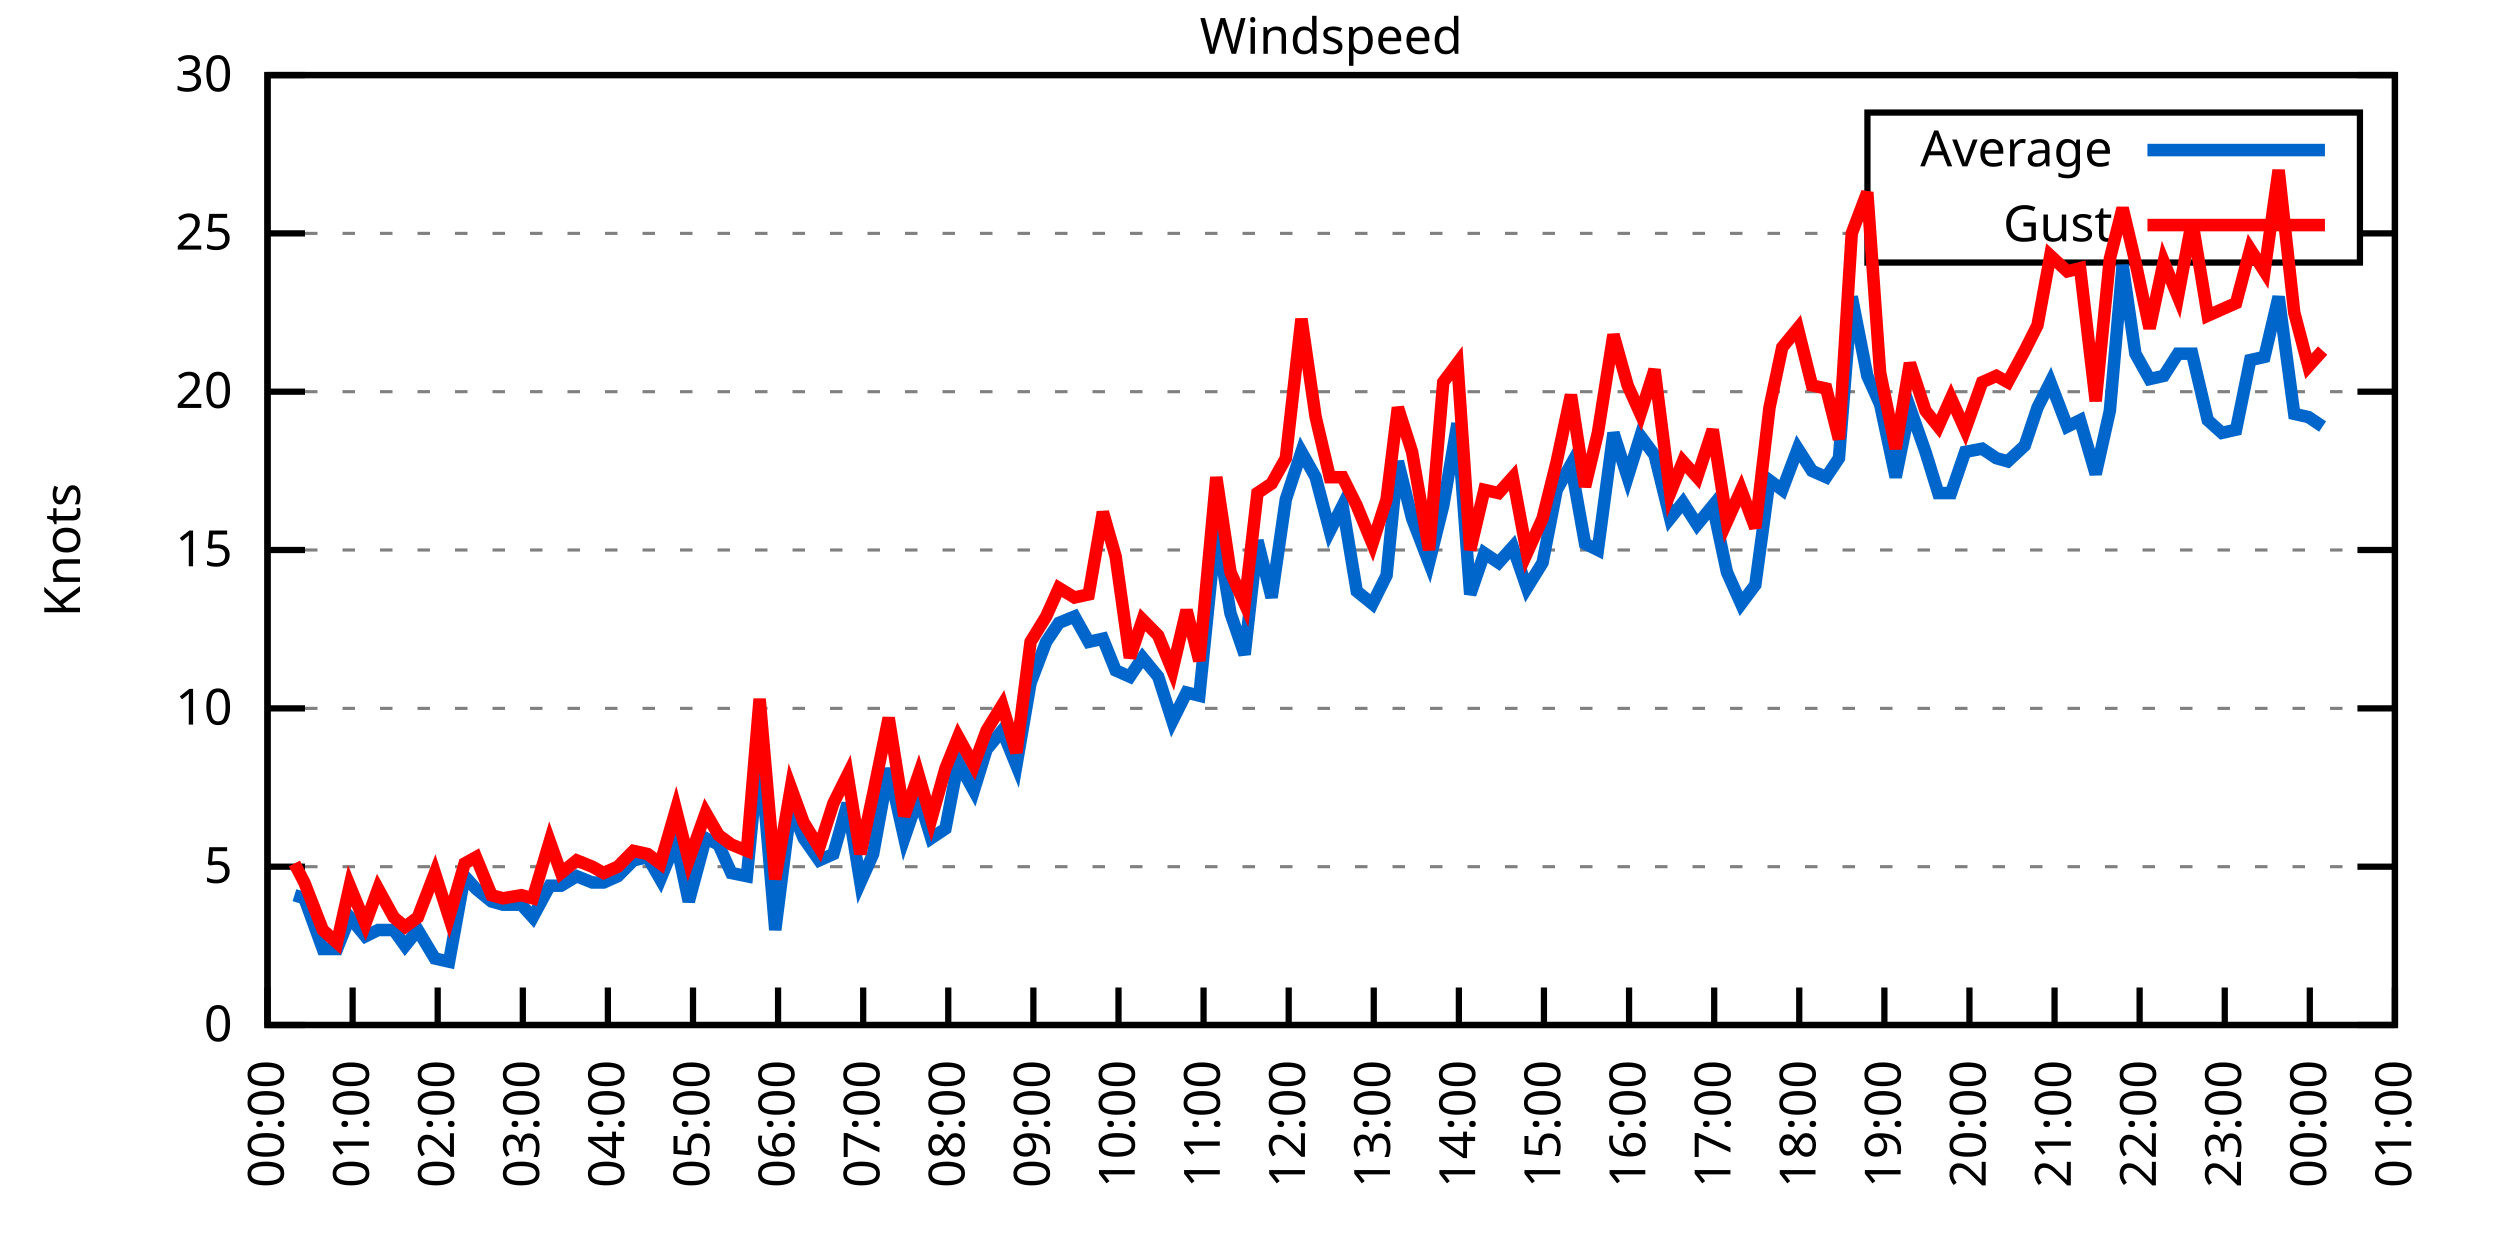
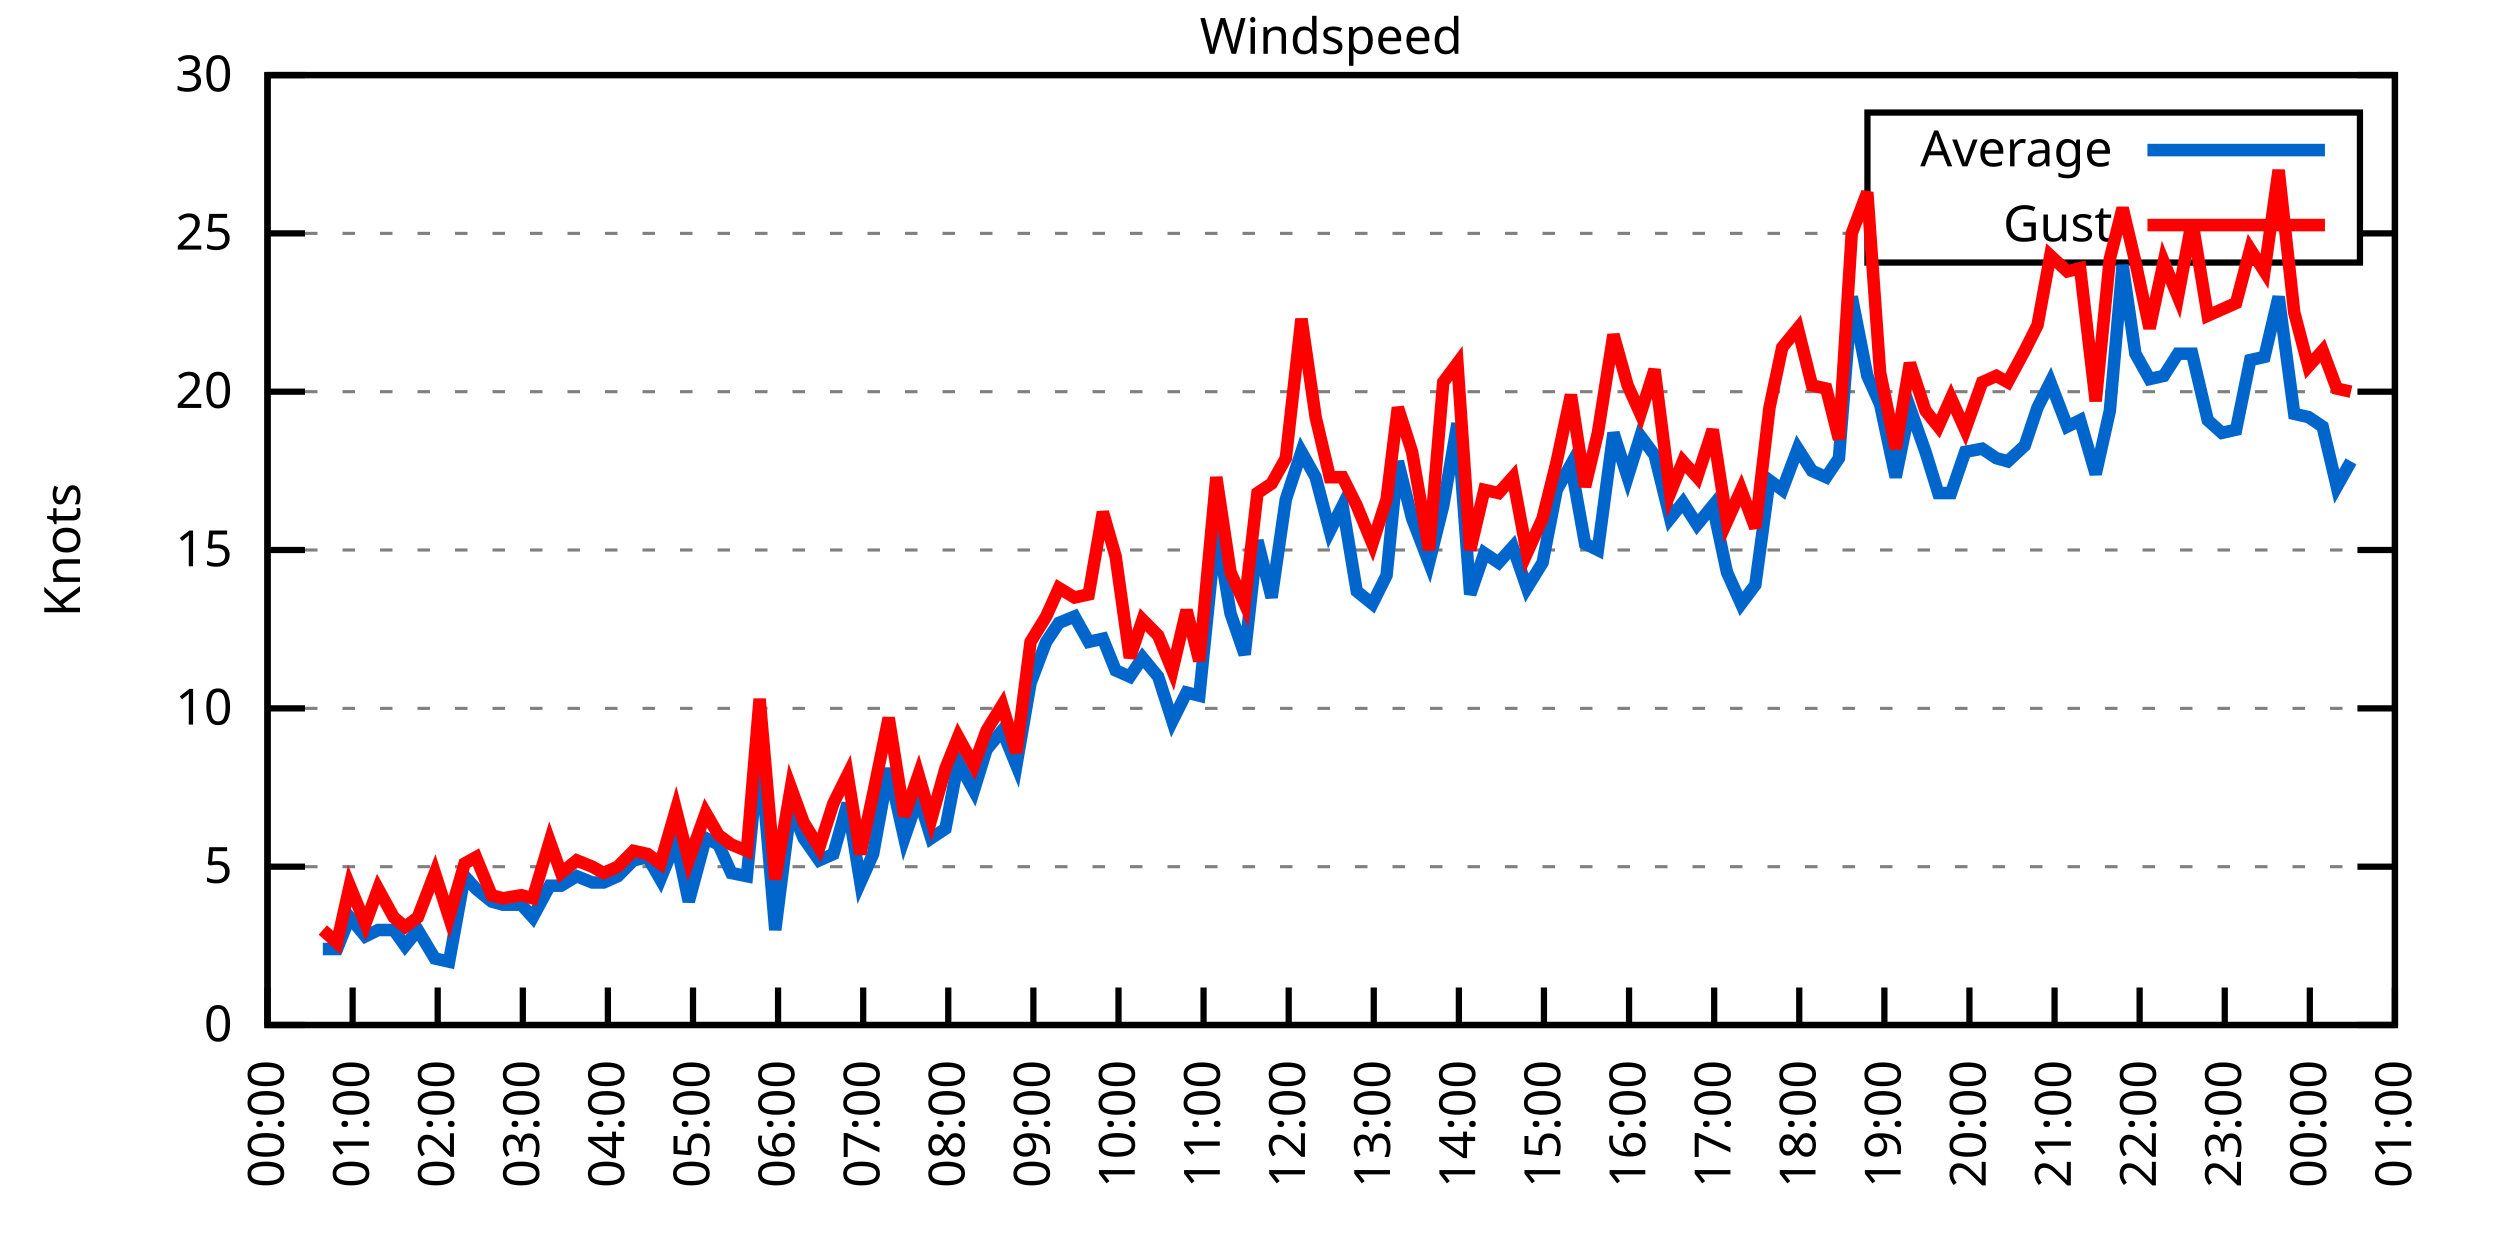
<svg xmlns="http://www.w3.org/2000/svg" xmlns:xlink="http://www.w3.org/1999/xlink" width="400" height="200" viewBox="0 0 400 200">
  <g id="gnuplot_canvas">
    <rect x="0" y="0" width="400" height="200" fill="none" />
    <defs>
      <circle id="gpDot" r="0.5" stroke-width="0.5" stroke="currentColor" />
      <path id="gpPt0" stroke-width="0.333" stroke="currentColor" d="M-1,0 h2 M0,-1 v2" />
      <path id="gpPt1" stroke-width="0.333" stroke="currentColor" d="M-1,-1 L1,1 M1,-1 L-1,1" />
      <path id="gpPt2" stroke-width="0.333" stroke="currentColor" d="M-1,0 L1,0 M0,-1 L0,1 M-1,-1 L1,1 M-1,1 L1,-1" />
      <rect id="gpPt3" stroke-width="0.333" stroke="currentColor" x="-1" y="-1" width="2" height="2" />
      <rect id="gpPt4" stroke-width="0.333" stroke="currentColor" fill="currentColor" x="-1" y="-1" width="2" height="2" />
      <circle id="gpPt5" stroke-width="0.333" stroke="currentColor" cx="0" cy="0" r="1" />
      <use xlink:href="#gpPt5" id="gpPt6" fill="currentColor" stroke="none" />
      <path id="gpPt7" stroke-width="0.333" stroke="currentColor" d="M0,-1.33 L-1.33,0.67 L1.33,0.67 z" />
      <use xlink:href="#gpPt7" id="gpPt8" fill="currentColor" stroke="none" />
      <use xlink:href="#gpPt7" id="gpPt9" stroke="currentColor" transform="rotate(180)" />
      <use xlink:href="#gpPt9" id="gpPt10" fill="currentColor" stroke="none" />
      <use xlink:href="#gpPt3" id="gpPt11" stroke="currentColor" transform="rotate(45)" />
      <use xlink:href="#gpPt11" id="gpPt12" fill="currentColor" stroke="none" />
      <path id="gpPt13" stroke-width="0.333" stroke="currentColor" d="M0,1.330 L1.265,0.411 L0.782,-1.067 L-0.782,-1.076 L-1.265,0.411 z" />
      <use xlink:href="#gpPt13" id="gpPt14" fill="currentColor" stroke="none" />
      <filter id="textbox" filterUnits="objectBoundingBox" x="0" y="0" height="1" width="1">
        <feFlood flood-color="white" flood-opacity="1" result="bgnd" />
        <feComposite in="SourceGraphic" in2="bgnd" operator="atop" />
      </filter>
      <filter id="greybox" filterUnits="objectBoundingBox" x="0" y="0" height="1" width="1">
        <feFlood flood-color="lightgrey" flood-opacity="1" result="grey" />
        <feComposite in="SourceGraphic" in2="grey" operator="atop" />
      </filter>
    </defs>
    <g fill="none" color="white" stroke="currentColor" stroke-width="1.00" stroke-linecap="butt" stroke-linejoin="miter">
</g>
    <g fill="none" color="black" stroke="currentColor" stroke-width="1.00" stroke-linecap="butt" stroke-linejoin="miter">
      <g stroke="none" shape-rendering="crispEdges">
        <polygon fill="rgb(255, 255, 255)" points="42.80,164.00 383.18,164.00 383.18,12.02 42.80,12.02 " />
      </g>
    </g>
    <g fill="none" color="black" stroke="currentColor" stroke-width="1.00" stroke-linecap="butt" stroke-linejoin="miter">
</g>
    <g fill="none" color="black" stroke="black" stroke-width="0.50" stroke-linecap="butt" stroke-linejoin="miter">
</g>
    <g fill="none" color="gray" stroke="currentColor" stroke-width="0.50" stroke-linecap="butt" stroke-linejoin="miter">
      <path stroke="gray" stroke-dasharray="2,4" class="gridline" d="M42.80,164.00 L383.19,164.00  " />
    </g>
    <g fill="none" color="gray" stroke="gray" stroke-width="1.00" stroke-linecap="butt" stroke-linejoin="miter">
</g>
    <g fill="none" color="black" stroke="currentColor" stroke-width="1.00" stroke-linecap="butt" stroke-linejoin="miter">
      <path stroke="black" d="M42.80,164.00 L48.80,164.00 M383.19,164.00 L377.19,164.00  " />
      <g transform="translate(37.20,166.60)" stroke="none" fill="black" font-family="Sans" font-size="8.00" text-anchor="end">
        <text>
          <tspan font-family="Sans"> 0</tspan>
        </text>
      </g>
    </g>
    <g fill="none" color="black" stroke="currentColor" stroke-width="1.00" stroke-linecap="butt" stroke-linejoin="miter">
</g>
    <g fill="none" color="black" stroke="black" stroke-width="0.50" stroke-linecap="butt" stroke-linejoin="miter">
</g>
    <g fill="none" color="gray" stroke="currentColor" stroke-width="0.50" stroke-linecap="butt" stroke-linejoin="miter">
      <path stroke="gray" stroke-dasharray="2,4" class="gridline" d="M42.80,138.67 L383.19,138.67  " />
    </g>
    <g fill="none" color="gray" stroke="gray" stroke-width="1.00" stroke-linecap="butt" stroke-linejoin="miter">
</g>
    <g fill="none" color="black" stroke="currentColor" stroke-width="1.00" stroke-linecap="butt" stroke-linejoin="miter">
      <path stroke="black" d="M42.80,138.67 L48.80,138.67 M383.19,138.67 L377.19,138.67  " />
      <g transform="translate(37.20,141.27)" stroke="none" fill="black" font-family="Sans" font-size="8.00" text-anchor="end">
        <text>
          <tspan font-family="Sans"> 5</tspan>
        </text>
      </g>
    </g>
    <g fill="none" color="black" stroke="currentColor" stroke-width="1.00" stroke-linecap="butt" stroke-linejoin="miter">
</g>
    <g fill="none" color="black" stroke="black" stroke-width="0.50" stroke-linecap="butt" stroke-linejoin="miter">
</g>
    <g fill="none" color="gray" stroke="currentColor" stroke-width="0.50" stroke-linecap="butt" stroke-linejoin="miter">
      <path stroke="gray" stroke-dasharray="2,4" class="gridline" d="M42.80,113.34 L383.19,113.34  " />
    </g>
    <g fill="none" color="gray" stroke="gray" stroke-width="1.00" stroke-linecap="butt" stroke-linejoin="miter">
</g>
    <g fill="none" color="black" stroke="currentColor" stroke-width="1.00" stroke-linecap="butt" stroke-linejoin="miter">
      <path stroke="black" d="M42.80,113.34 L48.80,113.34 M383.19,113.34 L377.19,113.34  " />
      <g transform="translate(37.20,115.94)" stroke="none" fill="black" font-family="Sans" font-size="8.00" text-anchor="end">
        <text>
          <tspan font-family="Sans"> 10</tspan>
        </text>
      </g>
    </g>
    <g fill="none" color="black" stroke="currentColor" stroke-width="1.00" stroke-linecap="butt" stroke-linejoin="miter">
</g>
    <g fill="none" color="black" stroke="black" stroke-width="0.50" stroke-linecap="butt" stroke-linejoin="miter">
</g>
    <g fill="none" color="gray" stroke="currentColor" stroke-width="0.50" stroke-linecap="butt" stroke-linejoin="miter">
      <path stroke="gray" stroke-dasharray="2,4" class="gridline" d="M42.80,88.00 L383.19,88.00  " />
    </g>
    <g fill="none" color="gray" stroke="gray" stroke-width="1.00" stroke-linecap="butt" stroke-linejoin="miter">
</g>
    <g fill="none" color="black" stroke="currentColor" stroke-width="1.00" stroke-linecap="butt" stroke-linejoin="miter">
      <path stroke="black" d="M42.80,88.00 L48.80,88.00 M383.19,88.00 L377.19,88.00  " />
      <g transform="translate(37.20,90.60)" stroke="none" fill="black" font-family="Sans" font-size="8.00" text-anchor="end">
        <text>
          <tspan font-family="Sans"> 15</tspan>
        </text>
      </g>
    </g>
    <g fill="none" color="black" stroke="currentColor" stroke-width="1.00" stroke-linecap="butt" stroke-linejoin="miter">
</g>
    <g fill="none" color="black" stroke="black" stroke-width="0.50" stroke-linecap="butt" stroke-linejoin="miter">
</g>
    <g fill="none" color="gray" stroke="currentColor" stroke-width="0.50" stroke-linecap="butt" stroke-linejoin="miter">
      <path stroke="gray" stroke-dasharray="2,4" class="gridline" d="M42.80,62.67 L383.19,62.67  " />
    </g>
    <g fill="none" color="gray" stroke="gray" stroke-width="1.00" stroke-linecap="butt" stroke-linejoin="miter">
</g>
    <g fill="none" color="black" stroke="currentColor" stroke-width="1.00" stroke-linecap="butt" stroke-linejoin="miter">
      <path stroke="black" d="M42.80,62.67 L48.80,62.67 M383.19,62.67 L377.19,62.67  " />
      <g transform="translate(37.20,65.27)" stroke="none" fill="black" font-family="Sans" font-size="8.00" text-anchor="end">
        <text>
          <tspan font-family="Sans"> 20</tspan>
        </text>
      </g>
    </g>
    <g fill="none" color="black" stroke="currentColor" stroke-width="1.00" stroke-linecap="butt" stroke-linejoin="miter">
</g>
    <g fill="none" color="black" stroke="black" stroke-width="0.50" stroke-linecap="butt" stroke-linejoin="miter">
</g>
    <g fill="none" color="gray" stroke="currentColor" stroke-width="0.50" stroke-linecap="butt" stroke-linejoin="miter">
      <path stroke="gray" stroke-dasharray="2,4" class="gridline" d="M42.80,37.34 L298.79,37.34 M377.59,37.34 L383.19,37.34  " />
    </g>
    <g fill="none" color="gray" stroke="gray" stroke-width="1.00" stroke-linecap="butt" stroke-linejoin="miter">
</g>
    <g fill="none" color="black" stroke="currentColor" stroke-width="1.00" stroke-linecap="butt" stroke-linejoin="miter">
      <path stroke="black" d="M42.80,37.34 L48.80,37.34 M383.19,37.34 L377.19,37.34  " />
      <g transform="translate(37.20,39.94)" stroke="none" fill="black" font-family="Sans" font-size="8.00" text-anchor="end">
        <text>
          <tspan font-family="Sans"> 25</tspan>
        </text>
      </g>
    </g>
    <g fill="none" color="black" stroke="currentColor" stroke-width="1.00" stroke-linecap="butt" stroke-linejoin="miter">
</g>
    <g fill="none" color="black" stroke="black" stroke-width="0.50" stroke-linecap="butt" stroke-linejoin="miter">
</g>
    <g fill="none" color="gray" stroke="currentColor" stroke-width="0.50" stroke-linecap="butt" stroke-linejoin="miter">
      <path stroke="gray" stroke-dasharray="2,4" class="gridline" d="M42.80,12.01 L383.19,12.01  " />
    </g>
    <g fill="none" color="gray" stroke="gray" stroke-width="1.00" stroke-linecap="butt" stroke-linejoin="miter">
</g>
    <g fill="none" color="black" stroke="currentColor" stroke-width="1.00" stroke-linecap="butt" stroke-linejoin="miter">
      <path stroke="black" d="M42.80,12.01 L48.80,12.01 M383.19,12.01 L377.19,12.01  " />
      <g transform="translate(37.20,14.61)" stroke="none" fill="black" font-family="Sans" font-size="8.00" text-anchor="end">
        <text>
          <tspan font-family="Sans"> 30</tspan>
        </text>
      </g>
    </g>
    <g fill="none" color="black" stroke="currentColor" stroke-width="1.00" stroke-linecap="butt" stroke-linejoin="miter">
      <path stroke="black" d="M42.80,164.00 L42.80,158.00  " />
      <g transform="translate(45.40,169.60) rotate(270.00)" stroke="none" fill="black" font-family="Sans" font-size="8.00" text-anchor="end">
        <text>
          <tspan font-family="Sans">00:00</tspan>
        </text>
      </g>
    </g>
    <g fill="none" color="black" stroke="currentColor" stroke-width="1.00" stroke-linecap="butt" stroke-linejoin="miter">
      <path stroke="black" d="M56.42,164.00 L56.42,158.00  " />
      <g transform="translate(59.02,169.60) rotate(270.00)" stroke="none" fill="black" font-family="Sans" font-size="8.00" text-anchor="end">
        <text>
          <tspan font-family="Sans">01:00</tspan>
        </text>
      </g>
    </g>
    <g fill="none" color="black" stroke="currentColor" stroke-width="1.00" stroke-linecap="butt" stroke-linejoin="miter">
      <path stroke="black" d="M70.03,164.00 L70.03,158.00  " />
      <g transform="translate(72.63,169.60) rotate(270.00)" stroke="none" fill="black" font-family="Sans" font-size="8.00" text-anchor="end">
        <text>
          <tspan font-family="Sans">02:00</tspan>
        </text>
      </g>
    </g>
    <g fill="none" color="black" stroke="currentColor" stroke-width="1.00" stroke-linecap="butt" stroke-linejoin="miter">
      <path stroke="black" d="M83.65,164.00 L83.65,158.00  " />
      <g transform="translate(86.25,169.60) rotate(270.00)" stroke="none" fill="black" font-family="Sans" font-size="8.00" text-anchor="end">
        <text>
          <tspan font-family="Sans">03:00</tspan>
        </text>
      </g>
    </g>
    <g fill="none" color="black" stroke="currentColor" stroke-width="1.00" stroke-linecap="butt" stroke-linejoin="miter">
      <path stroke="black" d="M97.26,164.00 L97.26,158.00  " />
      <g transform="translate(99.86,169.60) rotate(270.00)" stroke="none" fill="black" font-family="Sans" font-size="8.00" text-anchor="end">
        <text>
          <tspan font-family="Sans">04:00</tspan>
        </text>
      </g>
    </g>
    <g fill="none" color="black" stroke="currentColor" stroke-width="1.00" stroke-linecap="butt" stroke-linejoin="miter">
      <path stroke="black" d="M110.88,164.00 L110.88,158.00  " />
      <g transform="translate(113.48,169.60) rotate(270.00)" stroke="none" fill="black" font-family="Sans" font-size="8.00" text-anchor="end">
        <text>
          <tspan font-family="Sans">05:00</tspan>
        </text>
      </g>
    </g>
    <g fill="none" color="black" stroke="currentColor" stroke-width="1.00" stroke-linecap="butt" stroke-linejoin="miter">
      <path stroke="black" d="M124.49,164.00 L124.49,158.00  " />
      <g transform="translate(127.09,169.60) rotate(270.00)" stroke="none" fill="black" font-family="Sans" font-size="8.00" text-anchor="end">
        <text>
          <tspan font-family="Sans">06:00</tspan>
        </text>
      </g>
    </g>
    <g fill="none" color="black" stroke="currentColor" stroke-width="1.00" stroke-linecap="butt" stroke-linejoin="miter">
      <path stroke="black" d="M138.11,164.00 L138.11,158.00  " />
      <g transform="translate(140.71,169.60) rotate(270.00)" stroke="none" fill="black" font-family="Sans" font-size="8.00" text-anchor="end">
        <text>
          <tspan font-family="Sans">07:00</tspan>
        </text>
      </g>
    </g>
    <g fill="none" color="black" stroke="currentColor" stroke-width="1.00" stroke-linecap="butt" stroke-linejoin="miter">
      <path stroke="black" d="M151.72,164.00 L151.72,158.00  " />
      <g transform="translate(154.32,169.60) rotate(270.00)" stroke="none" fill="black" font-family="Sans" font-size="8.00" text-anchor="end">
        <text>
          <tspan font-family="Sans">08:00</tspan>
        </text>
      </g>
    </g>
    <g fill="none" color="black" stroke="currentColor" stroke-width="1.00" stroke-linecap="butt" stroke-linejoin="miter">
      <path stroke="black" d="M165.34,164.00 L165.34,158.00  " />
      <g transform="translate(167.94,169.60) rotate(270.00)" stroke="none" fill="black" font-family="Sans" font-size="8.00" text-anchor="end">
        <text>
          <tspan font-family="Sans">09:00</tspan>
        </text>
      </g>
    </g>
    <g fill="none" color="black" stroke="currentColor" stroke-width="1.00" stroke-linecap="butt" stroke-linejoin="miter">
      <path stroke="black" d="M178.96,164.00 L178.96,158.00  " />
      <g transform="translate(181.56,169.60) rotate(270.00)" stroke="none" fill="black" font-family="Sans" font-size="8.00" text-anchor="end">
        <text>
          <tspan font-family="Sans">10:00</tspan>
        </text>
      </g>
    </g>
    <g fill="none" color="black" stroke="currentColor" stroke-width="1.00" stroke-linecap="butt" stroke-linejoin="miter">
      <path stroke="black" d="M192.57,164.00 L192.57,158.00  " />
      <g transform="translate(195.17,169.60) rotate(270.00)" stroke="none" fill="black" font-family="Sans" font-size="8.00" text-anchor="end">
        <text>
          <tspan font-family="Sans">11:00</tspan>
        </text>
      </g>
    </g>
    <g fill="none" color="black" stroke="currentColor" stroke-width="1.00" stroke-linecap="butt" stroke-linejoin="miter">
      <path stroke="black" d="M206.19,164.00 L206.19,158.00  " />
      <g transform="translate(208.79,169.60) rotate(270.00)" stroke="none" fill="black" font-family="Sans" font-size="8.00" text-anchor="end">
        <text>
          <tspan font-family="Sans">12:00</tspan>
        </text>
      </g>
    </g>
    <g fill="none" color="black" stroke="currentColor" stroke-width="1.00" stroke-linecap="butt" stroke-linejoin="miter">
      <path stroke="black" d="M219.80,164.00 L219.80,158.00  " />
      <g transform="translate(222.40,169.60) rotate(270.00)" stroke="none" fill="black" font-family="Sans" font-size="8.00" text-anchor="end">
        <text>
          <tspan font-family="Sans">13:00</tspan>
        </text>
      </g>
    </g>
    <g fill="none" color="black" stroke="currentColor" stroke-width="1.00" stroke-linecap="butt" stroke-linejoin="miter">
      <path stroke="black" d="M233.42,164.00 L233.42,158.00  " />
      <g transform="translate(236.02,169.60) rotate(270.00)" stroke="none" fill="black" font-family="Sans" font-size="8.00" text-anchor="end">
        <text>
          <tspan font-family="Sans">14:00</tspan>
        </text>
      </g>
    </g>
    <g fill="none" color="black" stroke="currentColor" stroke-width="1.00" stroke-linecap="butt" stroke-linejoin="miter">
      <path stroke="black" d="M247.03,164.00 L247.03,158.00  " />
      <g transform="translate(249.63,169.60) rotate(270.00)" stroke="none" fill="black" font-family="Sans" font-size="8.00" text-anchor="end">
        <text>
          <tspan font-family="Sans">15:00</tspan>
        </text>
      </g>
    </g>
    <g fill="none" color="black" stroke="currentColor" stroke-width="1.00" stroke-linecap="butt" stroke-linejoin="miter">
      <path stroke="black" d="M260.65,164.00 L260.65,158.00  " />
      <g transform="translate(263.25,169.60) rotate(270.00)" stroke="none" fill="black" font-family="Sans" font-size="8.00" text-anchor="end">
        <text>
          <tspan font-family="Sans">16:00</tspan>
        </text>
      </g>
    </g>
    <g fill="none" color="black" stroke="currentColor" stroke-width="1.00" stroke-linecap="butt" stroke-linejoin="miter">
      <path stroke="black" d="M274.27,164.00 L274.27,158.00  " />
      <g transform="translate(276.87,169.60) rotate(270.00)" stroke="none" fill="black" font-family="Sans" font-size="8.00" text-anchor="end">
        <text>
          <tspan font-family="Sans">17:00</tspan>
        </text>
      </g>
    </g>
    <g fill="none" color="black" stroke="currentColor" stroke-width="1.00" stroke-linecap="butt" stroke-linejoin="miter">
      <path stroke="black" d="M287.88,164.00 L287.88,158.00  " />
      <g transform="translate(290.48,169.60) rotate(270.00)" stroke="none" fill="black" font-family="Sans" font-size="8.00" text-anchor="end">
        <text>
          <tspan font-family="Sans">18:00</tspan>
        </text>
      </g>
    </g>
    <g fill="none" color="black" stroke="currentColor" stroke-width="1.00" stroke-linecap="butt" stroke-linejoin="miter">
      <path stroke="black" d="M301.50,164.00 L301.50,158.00  " />
      <g transform="translate(304.10,169.60) rotate(270.00)" stroke="none" fill="black" font-family="Sans" font-size="8.00" text-anchor="end">
        <text>
          <tspan font-family="Sans">19:00</tspan>
        </text>
      </g>
    </g>
    <g fill="none" color="black" stroke="currentColor" stroke-width="1.00" stroke-linecap="butt" stroke-linejoin="miter">
      <path stroke="black" d="M315.11,164.00 L315.11,158.00  " />
      <g transform="translate(317.71,169.60) rotate(270.00)" stroke="none" fill="black" font-family="Sans" font-size="8.00" text-anchor="end">
        <text>
          <tspan font-family="Sans">20:00</tspan>
        </text>
      </g>
    </g>
    <g fill="none" color="black" stroke="currentColor" stroke-width="1.00" stroke-linecap="butt" stroke-linejoin="miter">
      <path stroke="black" d="M328.73,164.00 L328.73,158.00  " />
      <g transform="translate(331.33,169.60) rotate(270.00)" stroke="none" fill="black" font-family="Sans" font-size="8.00" text-anchor="end">
        <text>
          <tspan font-family="Sans">21:00</tspan>
        </text>
      </g>
    </g>
    <g fill="none" color="black" stroke="currentColor" stroke-width="1.00" stroke-linecap="butt" stroke-linejoin="miter">
      <path stroke="black" d="M342.34,164.00 L342.34,158.00  " />
      <g transform="translate(344.94,169.60) rotate(270.00)" stroke="none" fill="black" font-family="Sans" font-size="8.00" text-anchor="end">
        <text>
          <tspan font-family="Sans">22:00</tspan>
        </text>
      </g>
    </g>
    <g fill="none" color="black" stroke="currentColor" stroke-width="1.00" stroke-linecap="butt" stroke-linejoin="miter">
      <path stroke="black" d="M355.96,164.00 L355.96,158.00  " />
      <g transform="translate(358.56,169.60) rotate(270.00)" stroke="none" fill="black" font-family="Sans" font-size="8.00" text-anchor="end">
        <text>
          <tspan font-family="Sans">23:00</tspan>
        </text>
      </g>
    </g>
    <g fill="none" color="black" stroke="currentColor" stroke-width="1.00" stroke-linecap="butt" stroke-linejoin="miter">
      <path stroke="black" d="M369.57,164.00 L369.57,158.00  " />
      <g transform="translate(372.17,169.60) rotate(270.00)" stroke="none" fill="black" font-family="Sans" font-size="8.00" text-anchor="end">
        <text>
          <tspan font-family="Sans">00:00</tspan>
        </text>
      </g>
    </g>
    <g fill="none" color="black" stroke="currentColor" stroke-width="1.00" stroke-linecap="butt" stroke-linejoin="miter">
      <path stroke="black" d="M383.19,164.00 L383.19,158.00  " />
      <g transform="translate(385.79,169.60) rotate(270.00)" stroke="none" fill="black" font-family="Sans" font-size="8.00" text-anchor="end">
        <text>
          <tspan font-family="Sans">01:00</tspan>
        </text>
      </g>
    </g>
    <g fill="none" color="black" stroke="currentColor" stroke-width="1.00" stroke-linecap="butt" stroke-linejoin="miter">
</g>
    <g fill="none" color="black" stroke="currentColor" stroke-width="1.00" stroke-linecap="butt" stroke-linejoin="miter">
      <path stroke="black" d="M42.80,12.01 L42.80,164.00 L383.19,164.00 L383.19,12.01 L42.80,12.01 Z  " />
    </g>
    <g fill="none" color="black" stroke="currentColor" stroke-width="1.00" stroke-linecap="butt" stroke-linejoin="miter">
</g>
    <g fill="none" color="black" stroke="currentColor" stroke-width="1.00" stroke-linecap="butt" stroke-linejoin="miter">
      <path stroke="black" d="M298.79,42.01 L298.79,18.01 L377.59,18.01 L377.59,42.01 L298.79,42.01 Z  " />
    </g>
    <g id="Windspeed_plot_1">
      <g fill="none" color="white" stroke="black" stroke-width="2.00" stroke-linecap="butt" stroke-linejoin="miter">
</g>
      <g fill="none" color="black" stroke="currentColor" stroke-width="2.00" stroke-linecap="butt" stroke-linejoin="miter">
        <g transform="translate(337.99,26.61)" stroke="none" fill="black" font-family="Sans" font-size="8.00" text-anchor="end">
          <text>
            <tspan font-family="Sans">Average</tspan>
          </text>
        </g>
      </g>
      <g fill="none" color="black" stroke="currentColor" stroke-width="2.00" stroke-linecap="butt" stroke-linejoin="miter">
-         <path stroke="rgb(  0, 102, 204)" d="M343.59,24.01 L371.99,24.01 M47.11,143.23 L48.70,143.73 L51.65,151.84 L53.92,151.84 L55.96,146.77 L58.46,149.81   L60.50,148.80 L63.00,148.80 L64.81,151.33 L66.85,148.80 L69.58,153.36 L71.85,153.87 L74.34,140.19 L76.16,142.21   L78.65,144.24 L80.47,144.75 L83.42,144.75 L85.24,146.77 L87.96,141.71 L89.77,141.71 L92.27,140.19 L94.77,141.20   L96.58,141.20 L98.85,140.19 L101.35,137.66 L103.62,137.15 L105.66,140.69 L108.15,134.62 L110.20,144.24 L112.92,134.11   L114.96,135.12 L117.01,139.68 L119.50,140.19 L121.54,119.42 L124.04,148.80 L126.54,129.04 L128.58,134.11 L131.07,137.66   L133.34,136.64 L135.61,128.54 L137.66,141.20 L139.70,136.64 L142.19,122.96 L144.69,134.11 L146.96,127.52 L149.00,134.11   L151.27,132.59 L153.31,121.95 L155.81,126.51 L157.85,119.92 L160.35,116.88 L162.62,122.46 L164.89,109.28 L167.38,102.70   L169.43,99.66 L171.92,98.64 L174.19,102.70 L176.46,102.19 L178.50,107.26 L180.77,108.27 L182.81,105.23 L185.31,108.27   L187.58,115.36 L189.85,110.80 L191.89,111.31 L194.61,84.46 L196.88,98.14 L199.15,104.72 L201.19,86.49 L203.46,95.60   L205.73,79.90 L208.23,72.30 L210.50,76.35 L212.77,84.97 L214.81,80.91 L217.08,94.59 L219.58,96.62 L221.85,92.06   L223.66,73.82 L225.93,82.94 L228.65,90.03 L230.92,80.91 L233.19,67.74 L235.23,95.10 L237.50,88.51 L239.77,90.03   L242.04,87.50 L244.31,94.08 L246.81,90.03 L249.08,78.38 L251.35,74.33 L253.61,86.99 L255.66,88.00 L258.15,69.26   L260.42,76.35 L262.47,69.77 L264.73,72.81 L267.23,82.94 L269.27,80.41 L271.54,83.95 L274.04,80.91 L276.31,91.55   L278.58,96.62 L280.85,93.58 L283.12,76.86 L285.16,78.38 L287.65,71.79 L289.92,75.34 L292.19,76.35 L294.23,73.31   L296.28,47.47 L298.77,60.14 L300.82,64.70 L303.31,76.35 L305.58,65.21 L308.08,72.30 L310.12,78.89 L312.16,78.89   L314.43,72.30 L317.15,71.79 L319.42,73.31 L321.24,73.82 L323.96,71.29 L326.00,65.21 L328.05,61.15 L330.77,68.25   L332.81,67.23 L335.31,75.85 L337.58,65.71 L339.62,42.41 L341.66,56.59 L343.93,60.65 L346.20,60.14 L348.47,56.59   L350.74,56.59 L353.24,67.23 L355.50,69.26 L357.77,68.75 L360.04,57.61 L362.31,57.10 L364.58,47.47 L367.08,66.22   L369.35,66.73 L371.62,68.25  " />
+         <path stroke="rgb(  0, 102, 204)" d="M343.59,24.01 L371.99,24.01 M51.65,151.84 L53.92,151.84 L55.96,146.77 L58.46,149.81 L60.50,148.80 L63.00,148.80   L64.81,151.33 L66.85,148.80 L69.58,153.36 L71.85,153.87 L74.34,140.19 L76.16,142.21 L78.65,144.24 L80.47,144.75   L83.42,144.75 L85.24,146.77 L87.96,141.71 L89.77,141.71 L92.27,140.19 L94.77,141.20 L96.58,141.20 L98.85,140.19   L101.35,137.66 L103.62,137.15 L105.66,140.69 L108.15,134.62 L110.20,144.24 L112.92,134.11 L114.96,135.12 L117.01,139.68   L119.50,140.19 L121.54,119.42 L124.04,148.80 L126.54,129.04 L128.58,134.11 L131.07,137.66 L133.34,136.64 L135.61,128.54   L137.66,141.20 L139.70,136.64 L142.19,122.96 L144.69,134.11 L146.96,127.52 L149.00,134.11 L151.27,132.59 L153.31,121.95   L155.81,126.51 L157.85,119.92 L160.35,116.88 L162.62,122.46 L164.89,109.28 L167.38,102.70 L169.43,99.66 L171.92,98.64   L174.19,102.70 L176.46,102.19 L178.50,107.26 L180.77,108.27 L182.81,105.23 L185.31,108.27 L187.58,115.36 L189.85,110.80   L191.89,111.31 L194.61,84.46 L196.88,98.14 L199.15,104.72 L201.19,86.49 L203.46,95.60 L205.73,79.90 L208.23,72.30   L210.50,76.35 L212.77,84.97 L214.81,80.91 L217.08,94.59 L219.58,96.62 L221.85,92.06 L223.66,73.82 L225.93,82.94   L228.65,90.03 L230.92,80.91 L233.19,67.74 L235.23,95.10 L237.50,88.51 L239.77,90.03 L242.04,87.50 L244.31,94.08   L246.81,90.03 L249.08,78.38 L251.35,74.33 L253.61,86.99 L255.66,88.00 L258.15,69.26 L260.42,76.35 L262.47,69.77   L264.73,72.81 L267.23,82.94 L269.27,80.41 L271.54,83.95 L274.04,80.91 L276.31,91.55 L278.58,96.62 L280.85,93.58   L283.12,76.86 L285.16,78.38 L287.65,71.79 L289.92,75.34 L292.19,76.35 L294.23,73.31 L296.28,47.47 L298.77,60.14   L300.82,64.70 L303.31,76.35 L305.58,65.21 L308.08,72.30 L310.12,78.89 L312.16,78.89 L314.43,72.30 L317.15,71.79   L319.42,73.31 L321.24,73.82 L323.96,71.29 L326.00,65.21 L328.05,61.15 L330.77,68.25 L332.81,67.23 L335.31,75.85   L337.58,65.71 L339.62,42.41 L341.66,56.59 L343.93,60.65 L346.20,60.14 L348.47,56.59 L350.74,56.59 L353.24,67.23   L355.50,69.26 L357.77,68.75 L360.04,57.61 L362.31,57.10 L364.58,47.47 L367.08,66.22 L369.35,66.73 L371.62,68.25   L373.89,77.87 L376.16,73.82  " />
      </g>
    </g>
    <g id="Windspeed_plot_2">
      <g fill="none" color="black" stroke="currentColor" stroke-width="2.00" stroke-linecap="butt" stroke-linejoin="miter">
        <g transform="translate(337.99,38.61)" stroke="none" fill="black" font-family="Sans" font-size="8.00" text-anchor="end">
          <text>
            <tspan font-family="Sans">Gust</tspan>
          </text>
        </g>
      </g>
      <g fill="none" color="black" stroke="currentColor" stroke-width="2.00" stroke-linecap="butt" stroke-linejoin="miter">
-         <path stroke="rgb(255,   0,   0)" d="M343.59,36.01 L371.99,36.01 M47.11,138.16 L48.70,141.20 L51.65,148.80 L53.92,150.83 L55.96,141.71 L58.46,147.79   L60.50,142.21 L63.00,146.77 L64.81,148.29 L66.85,146.77 L69.58,139.68 L71.85,146.77 L74.34,138.16 L76.16,137.15   L78.65,143.23 L80.47,143.73 L83.42,143.23 L85.24,143.73 L87.96,134.62 L89.77,139.68 L92.27,137.66 L94.77,138.67   L96.58,139.68 L98.85,138.67 L101.35,136.14 L103.62,136.64 L105.66,138.16 L108.15,129.55 L110.20,137.66 L112.92,130.06   L114.96,133.60 L117.01,135.12 L119.50,136.14 L121.54,111.82 L124.04,140.69 L126.54,126.00 L128.58,131.58 L131.07,135.63   L133.34,128.54 L135.61,123.98 L137.66,136.64 L139.70,127.02 L142.19,114.86 L144.69,130.56 L146.96,123.98 L149.00,131.07   L151.27,122.96 L153.31,117.90 L155.81,122.46 L157.85,116.88 L160.35,112.83 L162.62,120.43 L164.89,102.70 L167.38,98.64   L169.43,94.08 L171.92,95.60 L174.19,95.10 L176.46,81.93 L178.50,89.02 L180.77,105.23 L182.81,99.15 L185.31,101.68   L187.58,107.26 L189.85,97.63 L191.89,105.74 L194.61,76.35 L196.88,91.55 L199.15,96.62 L201.19,78.89 L203.46,77.37   L205.73,73.31 L208.23,51.02 L210.50,66.73 L212.77,76.35 L214.81,76.35 L217.08,80.91 L219.58,86.99 L221.85,79.90   L223.66,65.21 L225.93,72.30 L228.65,88.00 L230.92,61.15 L233.19,58.11 L235.23,88.00 L237.50,78.38 L239.77,78.89   L242.04,76.35 L244.31,88.51 L246.81,82.94 L249.08,73.82 L251.35,63.18 L253.61,77.87 L255.66,69.26 L258.15,53.55   L260.42,61.66 L262.47,66.22 L264.73,59.13 L267.23,78.89 L269.27,73.82 L271.54,76.35 L274.04,68.75 L276.31,83.45   L278.58,78.38 L280.85,84.46 L283.12,65.21 L285.16,55.58 L287.65,52.54 L289.92,61.66 L292.19,62.17 L294.23,70.27   L296.28,37.34 L298.77,30.76 L300.82,59.63 L303.31,71.79 L305.58,58.11 L308.08,65.71 L310.12,68.25 L312.16,63.69   L314.43,68.75 L317.15,61.15 L319.42,60.14 L321.24,61.15 L323.96,56.09 L326.00,52.03 L328.05,40.89 L330.77,43.42   L332.81,42.91 L335.31,64.19 L337.58,41.39 L339.62,33.29 L341.66,41.90 L343.93,52.54 L346.20,41.90 L348.47,47.47   L350.74,35.32 L353.24,50.51 L355.50,49.50 L357.77,48.49 L360.04,39.87 L362.31,43.42 L364.58,27.21 L367.08,50.01   L369.35,58.62 L371.62,56.09  " />
+         <path stroke="rgb(255,   0,   0)" d="M343.59,36.01 L371.99,36.01 M51.65,148.80 L53.92,150.83 L55.96,141.71 L58.46,147.79 L60.50,142.21 L63.00,146.77   L64.81,148.29 L66.85,146.77 L69.58,139.68 L71.85,146.77 L74.34,138.16 L76.16,137.15 L78.65,143.23 L80.47,143.73   L83.42,143.23 L85.24,143.73 L87.96,134.62 L89.77,139.68 L92.27,137.66 L94.77,138.67 L96.58,139.68 L98.85,138.67   L101.35,136.14 L103.62,136.64 L105.66,138.16 L108.15,129.55 L110.20,137.66 L112.92,130.06 L114.96,133.60 L117.01,135.12   L119.50,136.14 L121.54,111.82 L124.04,140.69 L126.54,126.00 L128.58,131.58 L131.07,135.63 L133.34,128.54 L135.61,123.98   L137.66,136.64 L139.70,127.02 L142.19,114.86 L144.69,130.56 L146.96,123.98 L149.00,131.07 L151.27,122.96 L153.31,117.90   L155.81,122.46 L157.85,116.88 L160.35,112.83 L162.62,120.43 L164.89,102.70 L167.38,98.64 L169.43,94.08 L171.92,95.60   L174.19,95.10 L176.46,81.93 L178.50,89.02 L180.77,105.23 L182.81,99.15 L185.31,101.68 L187.58,107.26 L189.85,97.63   L191.89,105.74 L194.61,76.35 L196.88,91.55 L199.15,96.62 L201.19,78.89 L203.46,77.37 L205.73,73.31 L208.23,51.02   L210.50,66.73 L212.77,76.35 L214.81,76.35 L217.08,80.91 L219.58,86.99 L221.85,79.90 L223.66,65.21 L225.93,72.30   L228.65,88.00 L230.92,61.15 L233.19,58.11 L235.23,88.00 L237.50,78.38 L239.77,78.89 L242.04,76.35 L244.31,88.51   L246.81,82.94 L249.08,73.82 L251.35,63.18 L253.61,77.87 L255.66,69.26 L258.15,53.55 L260.42,61.66 L262.47,66.22   L264.73,59.13 L267.23,78.89 L269.27,73.82 L271.54,76.35 L274.04,68.75 L276.31,83.45 L278.58,78.38 L280.85,84.46   L283.12,65.21 L285.16,55.58 L287.65,52.54 L289.92,61.66 L292.19,62.17 L294.23,70.27 L296.28,37.34 L298.77,30.76   L300.82,59.63 L303.31,71.79 L305.58,58.11 L308.08,65.71 L310.12,68.25 L312.16,63.69 L314.43,68.75 L317.15,61.15   L319.42,60.14 L321.24,61.15 L323.96,56.09 L326.00,52.03 L328.05,40.89 L330.77,43.42 L332.81,42.91 L335.31,64.19   L337.58,41.39 L339.62,33.29 L341.66,41.90 L343.93,52.54 L346.20,41.90 L348.47,47.47 L350.74,35.32 L353.24,50.51   L355.50,49.50 L357.77,48.49 L360.04,39.87 L362.31,43.42 L364.58,27.21 L367.08,50.01 L369.35,58.62 L371.62,56.09   L373.89,62.17 L376.16,62.67  " />
      </g>
    </g>
    <g fill="none" color="black" stroke="currentColor" stroke-width="2.00" stroke-linecap="butt" stroke-linejoin="miter">
</g>
    <g fill="none" color="black" stroke="black" stroke-width="1.00" stroke-linecap="butt" stroke-linejoin="miter">
</g>
    <g fill="none" color="black" stroke="currentColor" stroke-width="1.00" stroke-linecap="butt" stroke-linejoin="miter">
      <path stroke="black" d="M42.80,12.01 L42.80,164.00 L383.19,164.00 L383.19,12.01 L42.80,12.01 Z  " />
      <g transform="translate(12.80,88.01) rotate(270.00)" stroke="none" fill="black" font-family="Sans" font-size="8.00" text-anchor="middle">
        <text>
          <tspan font-family="Sans">Knots</tspan>
        </text>
      </g>
    </g>
    <g fill="none" color="black" stroke="currentColor" stroke-width="1.00" stroke-linecap="butt" stroke-linejoin="miter">
</g>
    <g fill="none" color="black" stroke="currentColor" stroke-width="1.00" stroke-linecap="butt" stroke-linejoin="miter">
      <g transform="translate(212.99,8.61)" stroke="none" fill="black" font-family="Sans" font-size="8.00" text-anchor="middle">
        <text>
          <tspan font-family="Sans">Windspeed</tspan>
        </text>
      </g>
    </g>
    <g fill="none" color="black" stroke="currentColor" stroke-width="1.00" stroke-linecap="butt" stroke-linejoin="miter">
</g>
  </g>
</svg>
